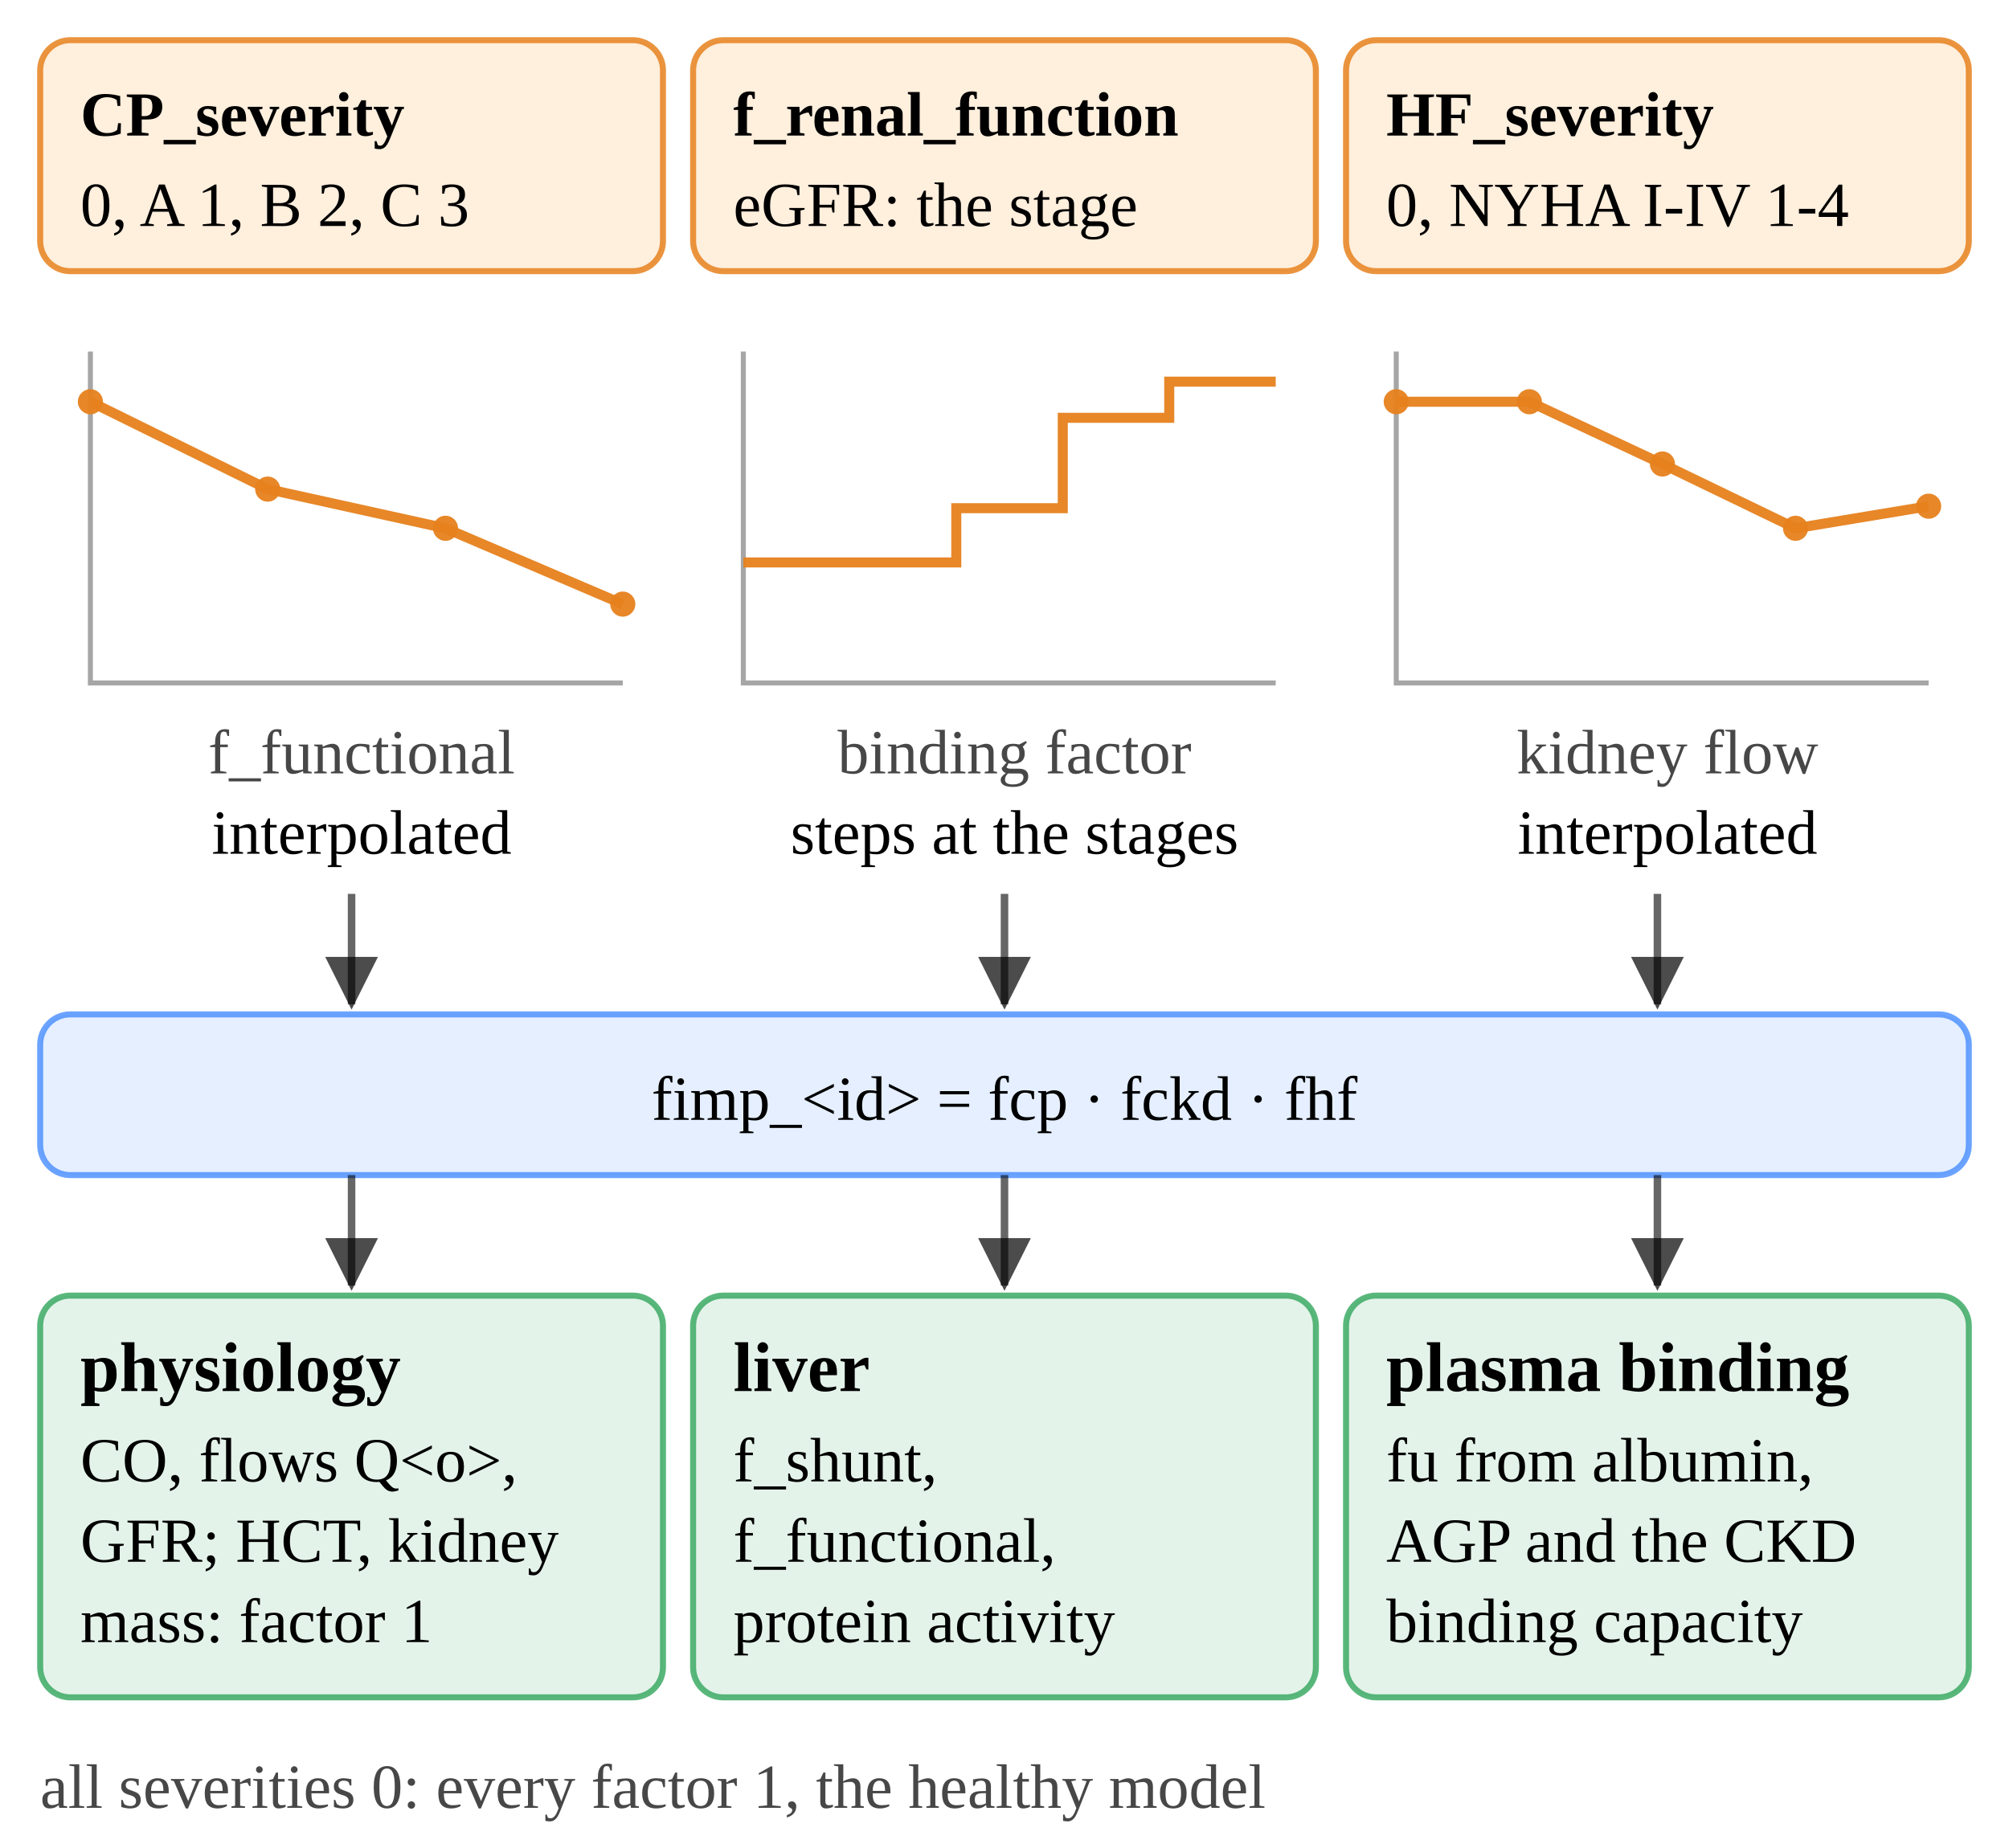
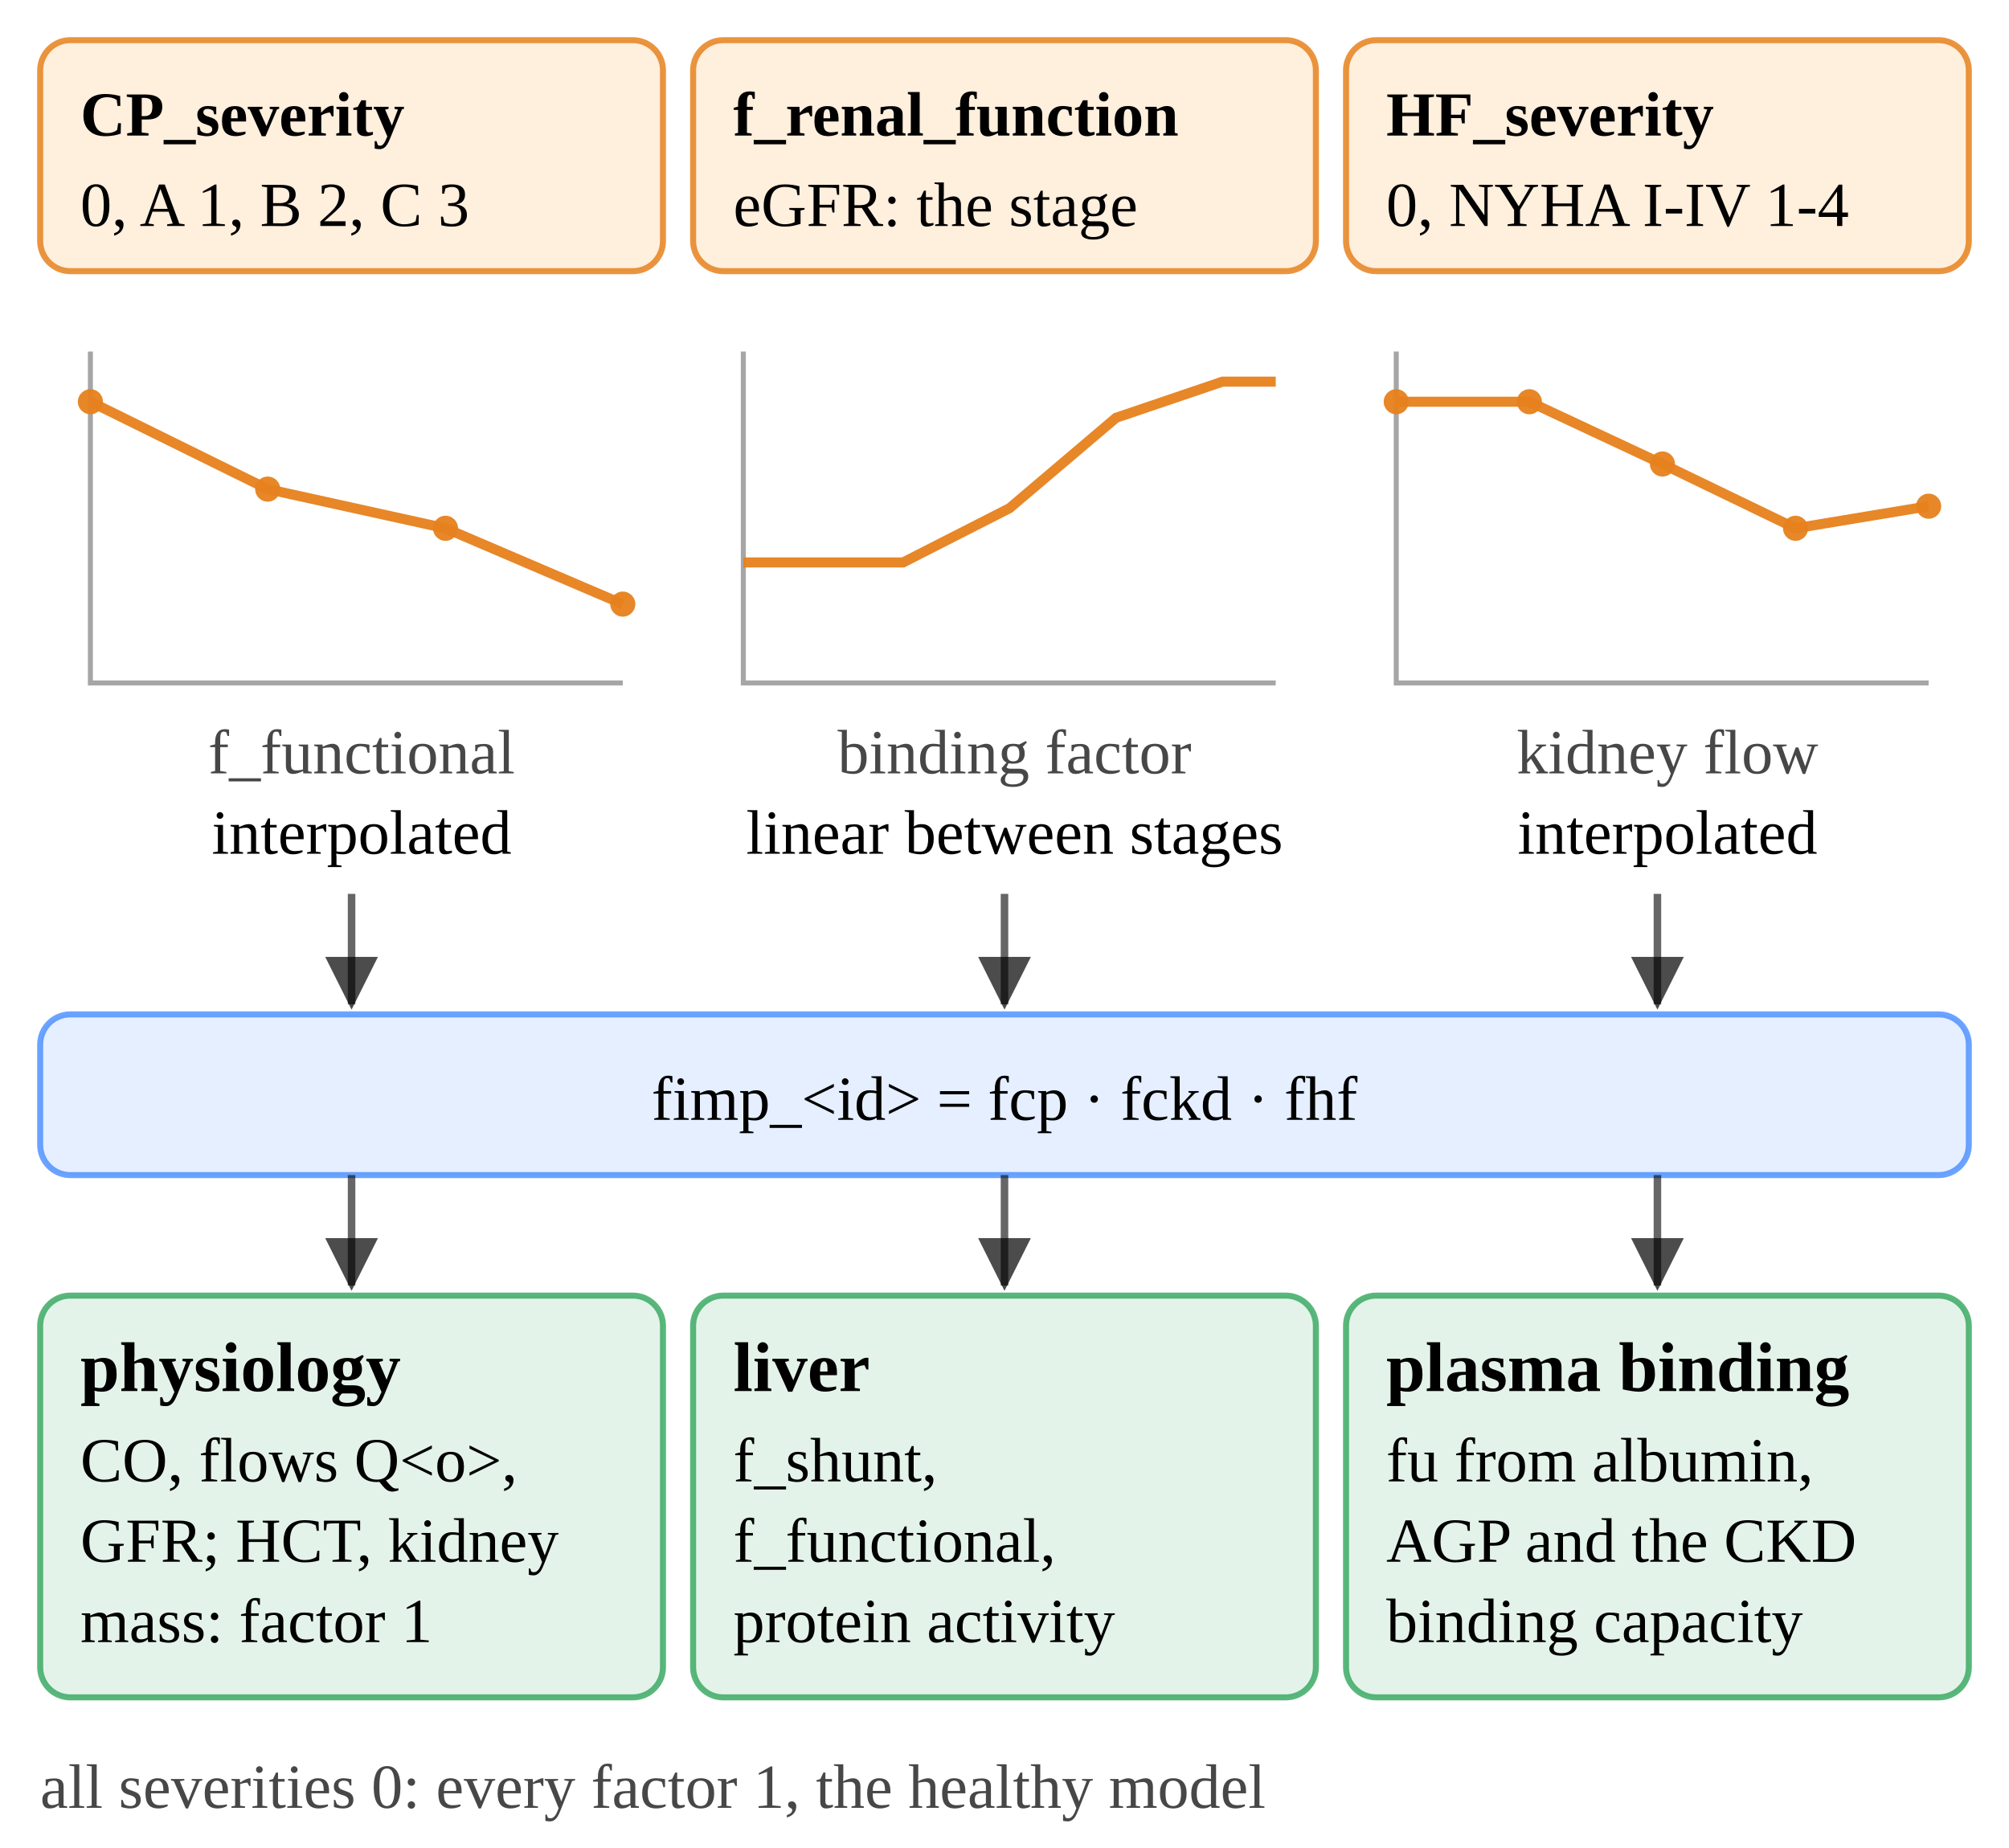
<svg xmlns="http://www.w3.org/2000/svg" viewBox="0 0 400 368" role="img" aria-labelledby="pki-imp-title pki-imp-desc">
  <style>
.pki-t{fill:currentColor;font-family:var(--md-text-font-family,system-ui),system-ui,sans-serif;font-size:14px}
.pki-s{font-size:12.5px}
.pki-b{font-weight:600}
.pki-m{font-family:var(--md-code-font-family,ui-monospace),ui-monospace,monospace;font-size:12.5px}
.pki-dim{fill-opacity:.72}
.pki-line{stroke:currentColor;stroke-opacity:.6;stroke-width:1.5;fill:none}
.pki-axis{stroke:currentColor;stroke-opacity:.35;stroke-width:1;fill:none}
.pki-curve{stroke:rgba(230,130,30,.95);stroke-width:2;fill:none}
.pki-dot{fill:rgba(230,130,30,.95)}
.pki-pkg{fill:rgba(255,150,40,.16);stroke:rgba(230,130,30,.85);stroke-width:1.2}
.pki-lib{fill:rgba(70,140,255,.14);stroke:rgba(70,140,255,.8);stroke-width:1.2}
.pki-gen{fill:rgba(60,170,100,.14);stroke:rgba(60,170,100,.85);stroke-width:1.2}
</style>
  <defs>
    <marker id="pki-imp-arrow" viewBox="0 0 10 10" refX="9" refY="5" markerWidth="7" markerHeight="7" orient="auto-start-reverse">
      <path d="M0,0 L10,5 L0,10 z" fill="currentColor" fill-opacity=".7" />
    </marker>
  </defs>
  <rect class="pki-pkg" x="8" y="8" width="124" height="46" rx="6" />
  <text class="pki-t pki-s pki-b" x="16" y="27">CP_severity</text>
  <text class="pki-t pki-s" x="16" y="45">0, A 1, B 2, C 3</text>
  <rect class="pki-pkg" x="138" y="8" width="124" height="46" rx="6" />
  <text class="pki-t pki-s pki-b" x="146" y="27">f_renal_function</text>
  <text class="pki-t pki-s" x="146" y="45">eGFR: the stage</text>
  <rect class="pki-pkg" x="268" y="8" width="124" height="46" rx="6" />
  <text class="pki-t pki-s pki-b" x="276" y="27">HF_severity</text>
  <text class="pki-t pki-s" x="276" y="45">0, NYHA I-IV 1-4</text>
  <polyline class="pki-axis" points="18,70 18,136 124,136" />
  <polyline class="pki-curve" points="18.0,80.0 53.3,97.4 88.7,105.2 124.0,120.3" />
  <circle class="pki-dot" cx="18.0" cy="80.0" r="2.5" />
  <circle class="pki-dot" cx="53.3" cy="97.4" r="2.5" />
  <circle class="pki-dot" cx="88.7" cy="105.2" r="2.5" />
  <circle class="pki-dot" cx="124.0" cy="120.3" r="2.5" />
  <text class="pki-t pki-s pki-dim" x="72" y="154" text-anchor="middle">f_functional</text>
  <text class="pki-t pki-s" x="72" y="170" text-anchor="middle">interpolated</text>
  <polyline class="pki-axis" points="148,70 148,136 254,136" />
-   <path class="pki-curve" d="M148,112.0 V112.0 H169.2 V112.0 H190.4 V101.2 H211.6 V83.2 H232.8 V76.0 H254.0" />
+   <path class="pki-curve" d="M148,112.0 H158.6 L179.8,112.0 L201.0,101.2 L222.2,83.2 L243.4,76.0 H254.0" />
  <text class="pki-t pki-s pki-dim" x="202" y="154" text-anchor="middle">binding factor</text>
-   <text class="pki-t pki-s" x="202" y="170" text-anchor="middle">steps at the stages</text>
+   <text class="pki-t pki-s" x="202" y="170" text-anchor="middle">linear between stages</text>
  <polyline class="pki-axis" points="278,70 278,136 384,136" />
  <polyline class="pki-curve" points="278.0,80.0 304.5,80.0 331.0,92.4 357.5,105.2 384.0,100.8" />
  <circle class="pki-dot" cx="278.0" cy="80.0" r="2.5" />
  <circle class="pki-dot" cx="304.5" cy="80.0" r="2.5" />
  <circle class="pki-dot" cx="331.0" cy="92.4" r="2.5" />
  <circle class="pki-dot" cx="357.5" cy="105.2" r="2.5" />
  <circle class="pki-dot" cx="384.0" cy="100.8" r="2.5" />
  <text class="pki-t pki-s pki-dim" x="332" y="154" text-anchor="middle">kidney flow</text>
  <text class="pki-t pki-s" x="332" y="170" text-anchor="middle">interpolated</text>
  <line class="pki-line" x1="70" y1="178" x2="70" y2="200" marker-end="url(#pki-imp-arrow)" />
  <line class="pki-line" x1="200" y1="178" x2="200" y2="200" marker-end="url(#pki-imp-arrow)" />
  <line class="pki-line" x1="330" y1="178" x2="330" y2="200" marker-end="url(#pki-imp-arrow)" />
  <rect class="pki-lib" x="8" y="202" width="384" height="32" rx="6" />
  <text class="pki-t pki-m" x="200" y="223" text-anchor="middle">fimp_&lt;id&gt; = fcp · fckd · fhf</text>
  <line class="pki-line" x1="70" y1="234" x2="70" y2="256" marker-end="url(#pki-imp-arrow)" />
  <line class="pki-line" x1="200" y1="234" x2="200" y2="256" marker-end="url(#pki-imp-arrow)" />
  <line class="pki-line" x1="330" y1="234" x2="330" y2="256" marker-end="url(#pki-imp-arrow)" />
  <rect class="pki-gen" x="8" y="258" width="124" height="80" rx="6" />
  <text class="pki-t pki-b" x="16" y="277">physiology</text>
  <text class="pki-t pki-s" x="16" y="295">CO, flows Q&lt;o&gt;,</text>
  <text class="pki-t pki-s" x="16" y="311">GFR; HCT, kidney</text>
  <text class="pki-t pki-s" x="16" y="327">mass: factor 1</text>
  <rect class="pki-gen" x="138" y="258" width="124" height="80" rx="6" />
  <text class="pki-t pki-b" x="146" y="277">liver</text>
  <text class="pki-t pki-s" x="146" y="295">f_shunt,</text>
  <text class="pki-t pki-s" x="146" y="311">f_functional,</text>
  <text class="pki-t pki-s" x="146" y="327">protein activity</text>
  <rect class="pki-gen" x="268" y="258" width="124" height="80" rx="6" />
  <text class="pki-t pki-b" x="276" y="277">plasma binding</text>
  <text class="pki-t pki-s" x="276" y="295">fu from albumin,</text>
  <text class="pki-t pki-s" x="276" y="311">AGP and the CKD</text>
  <text class="pki-t pki-s" x="276" y="327">binding capacity</text>
  <text class="pki-t pki-s pki-dim" x="8" y="360">all severities 0: every factor 1, the healthy model</text>
</svg>
